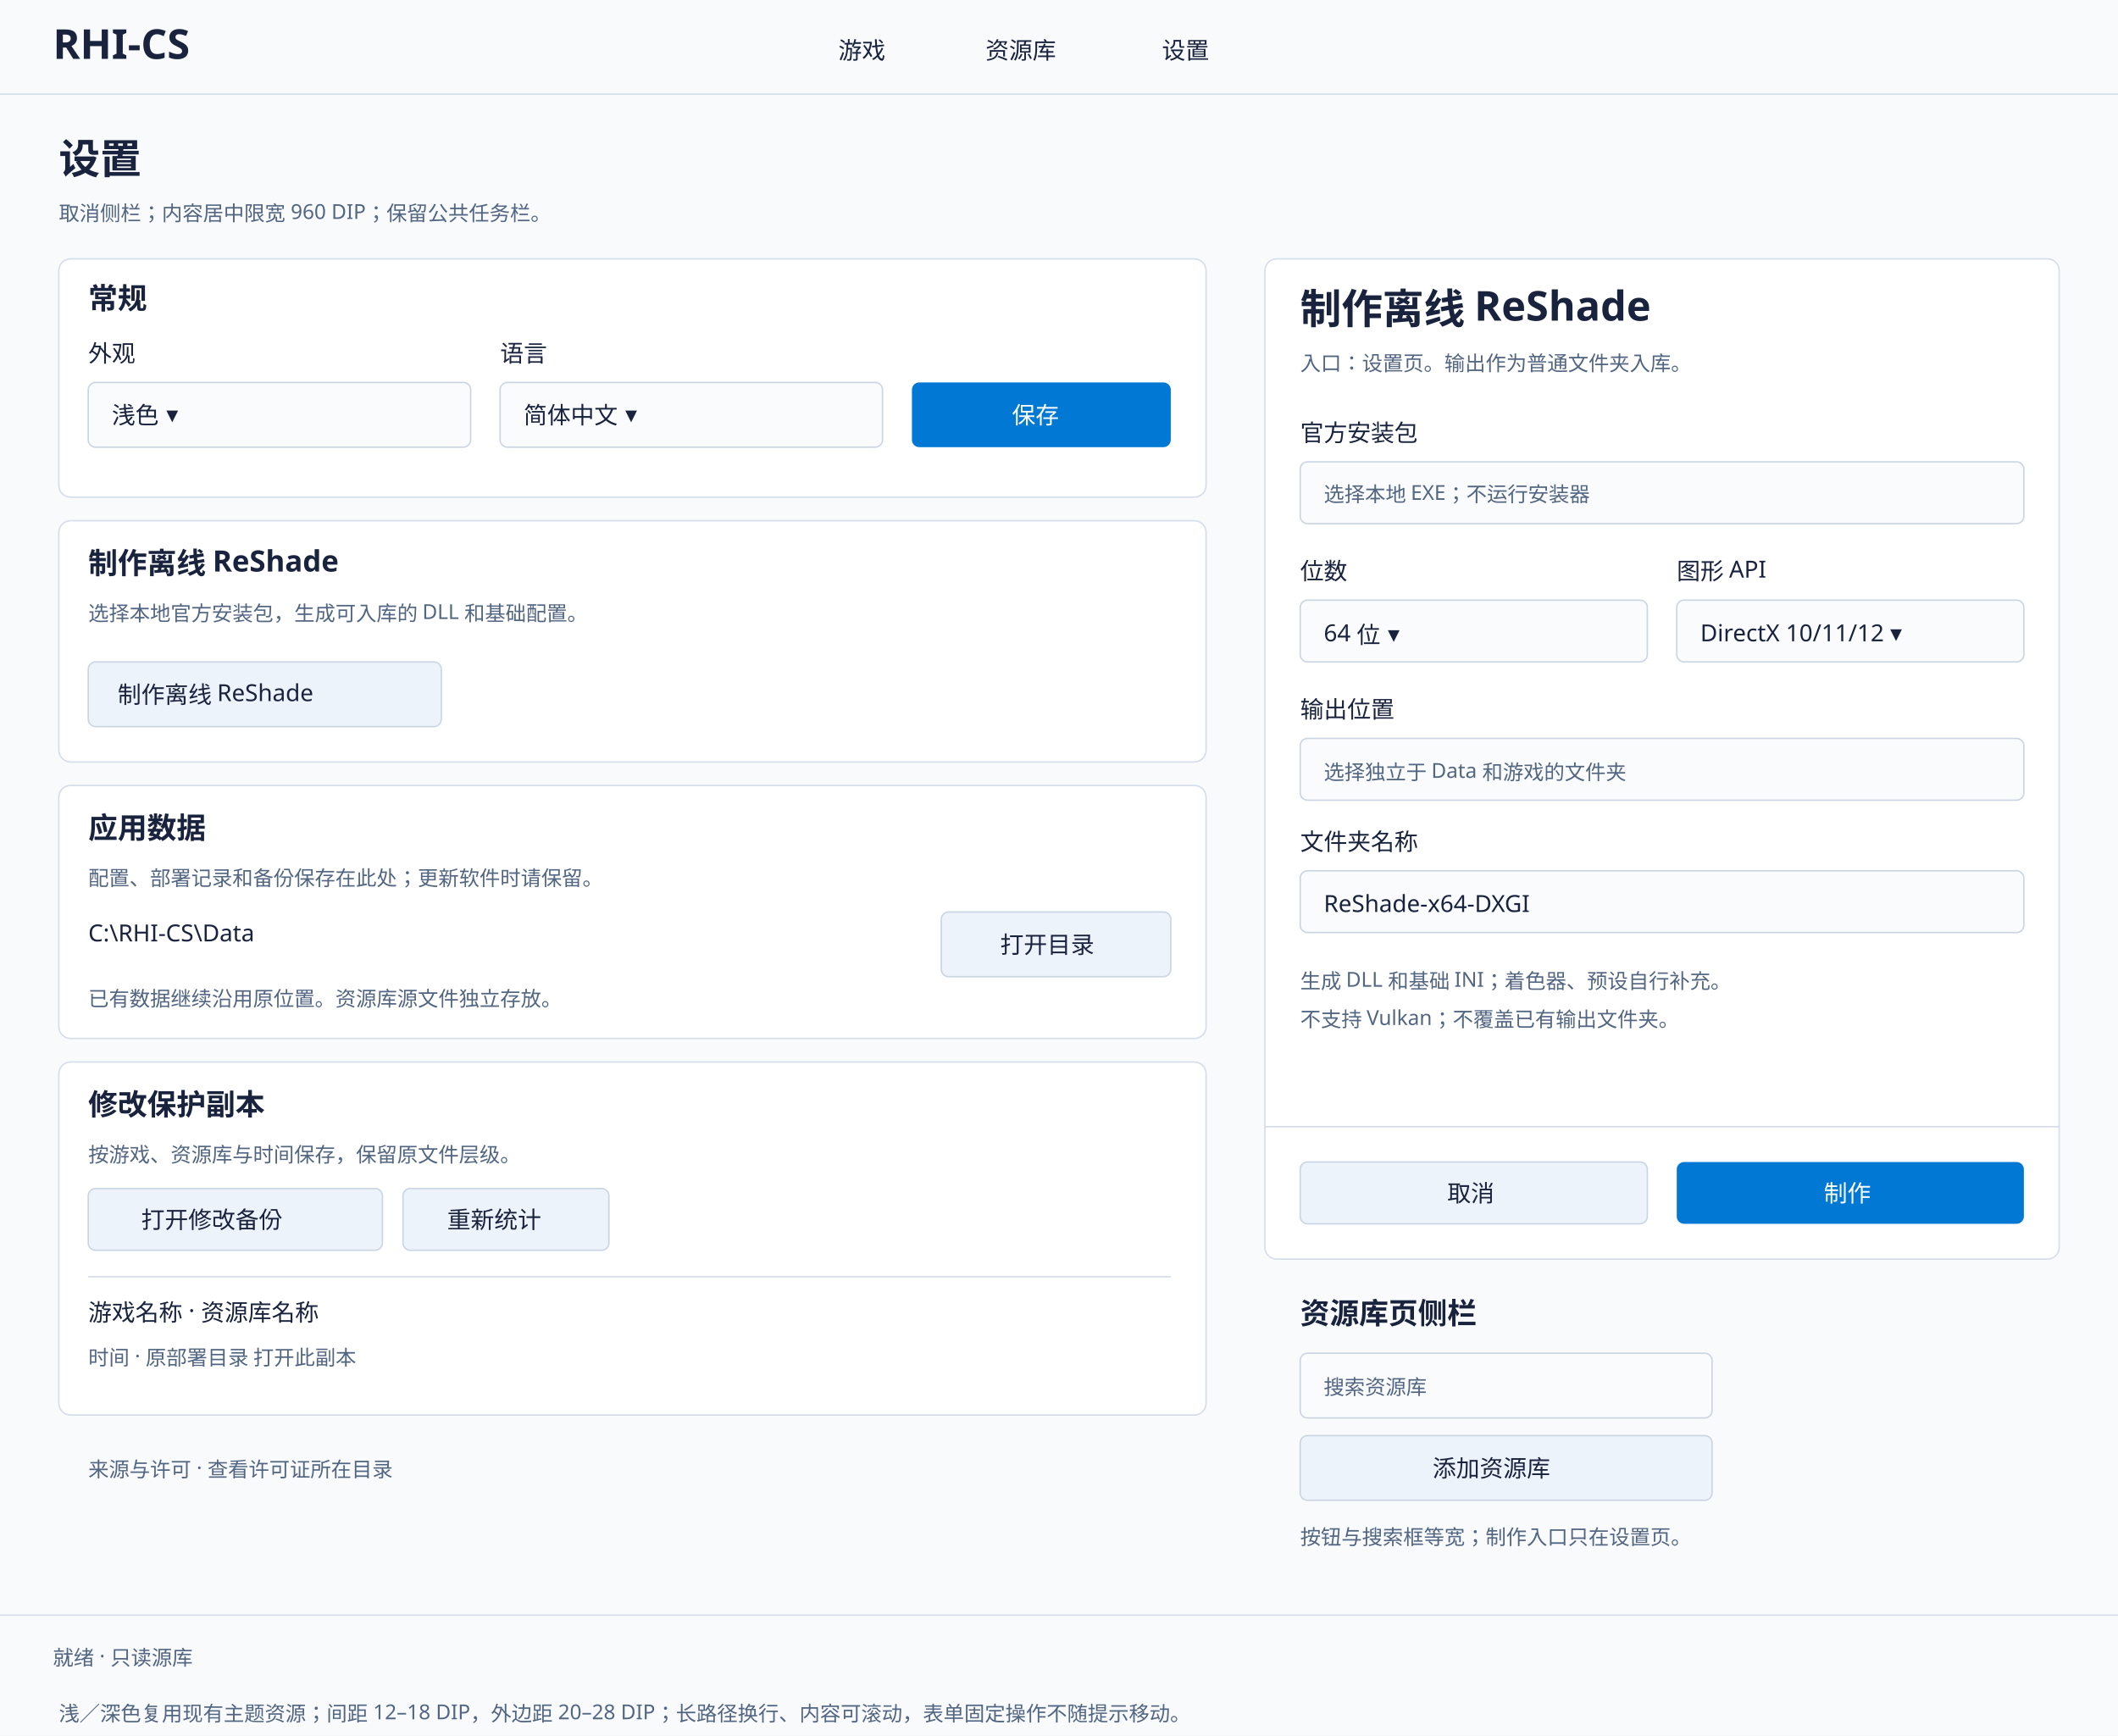
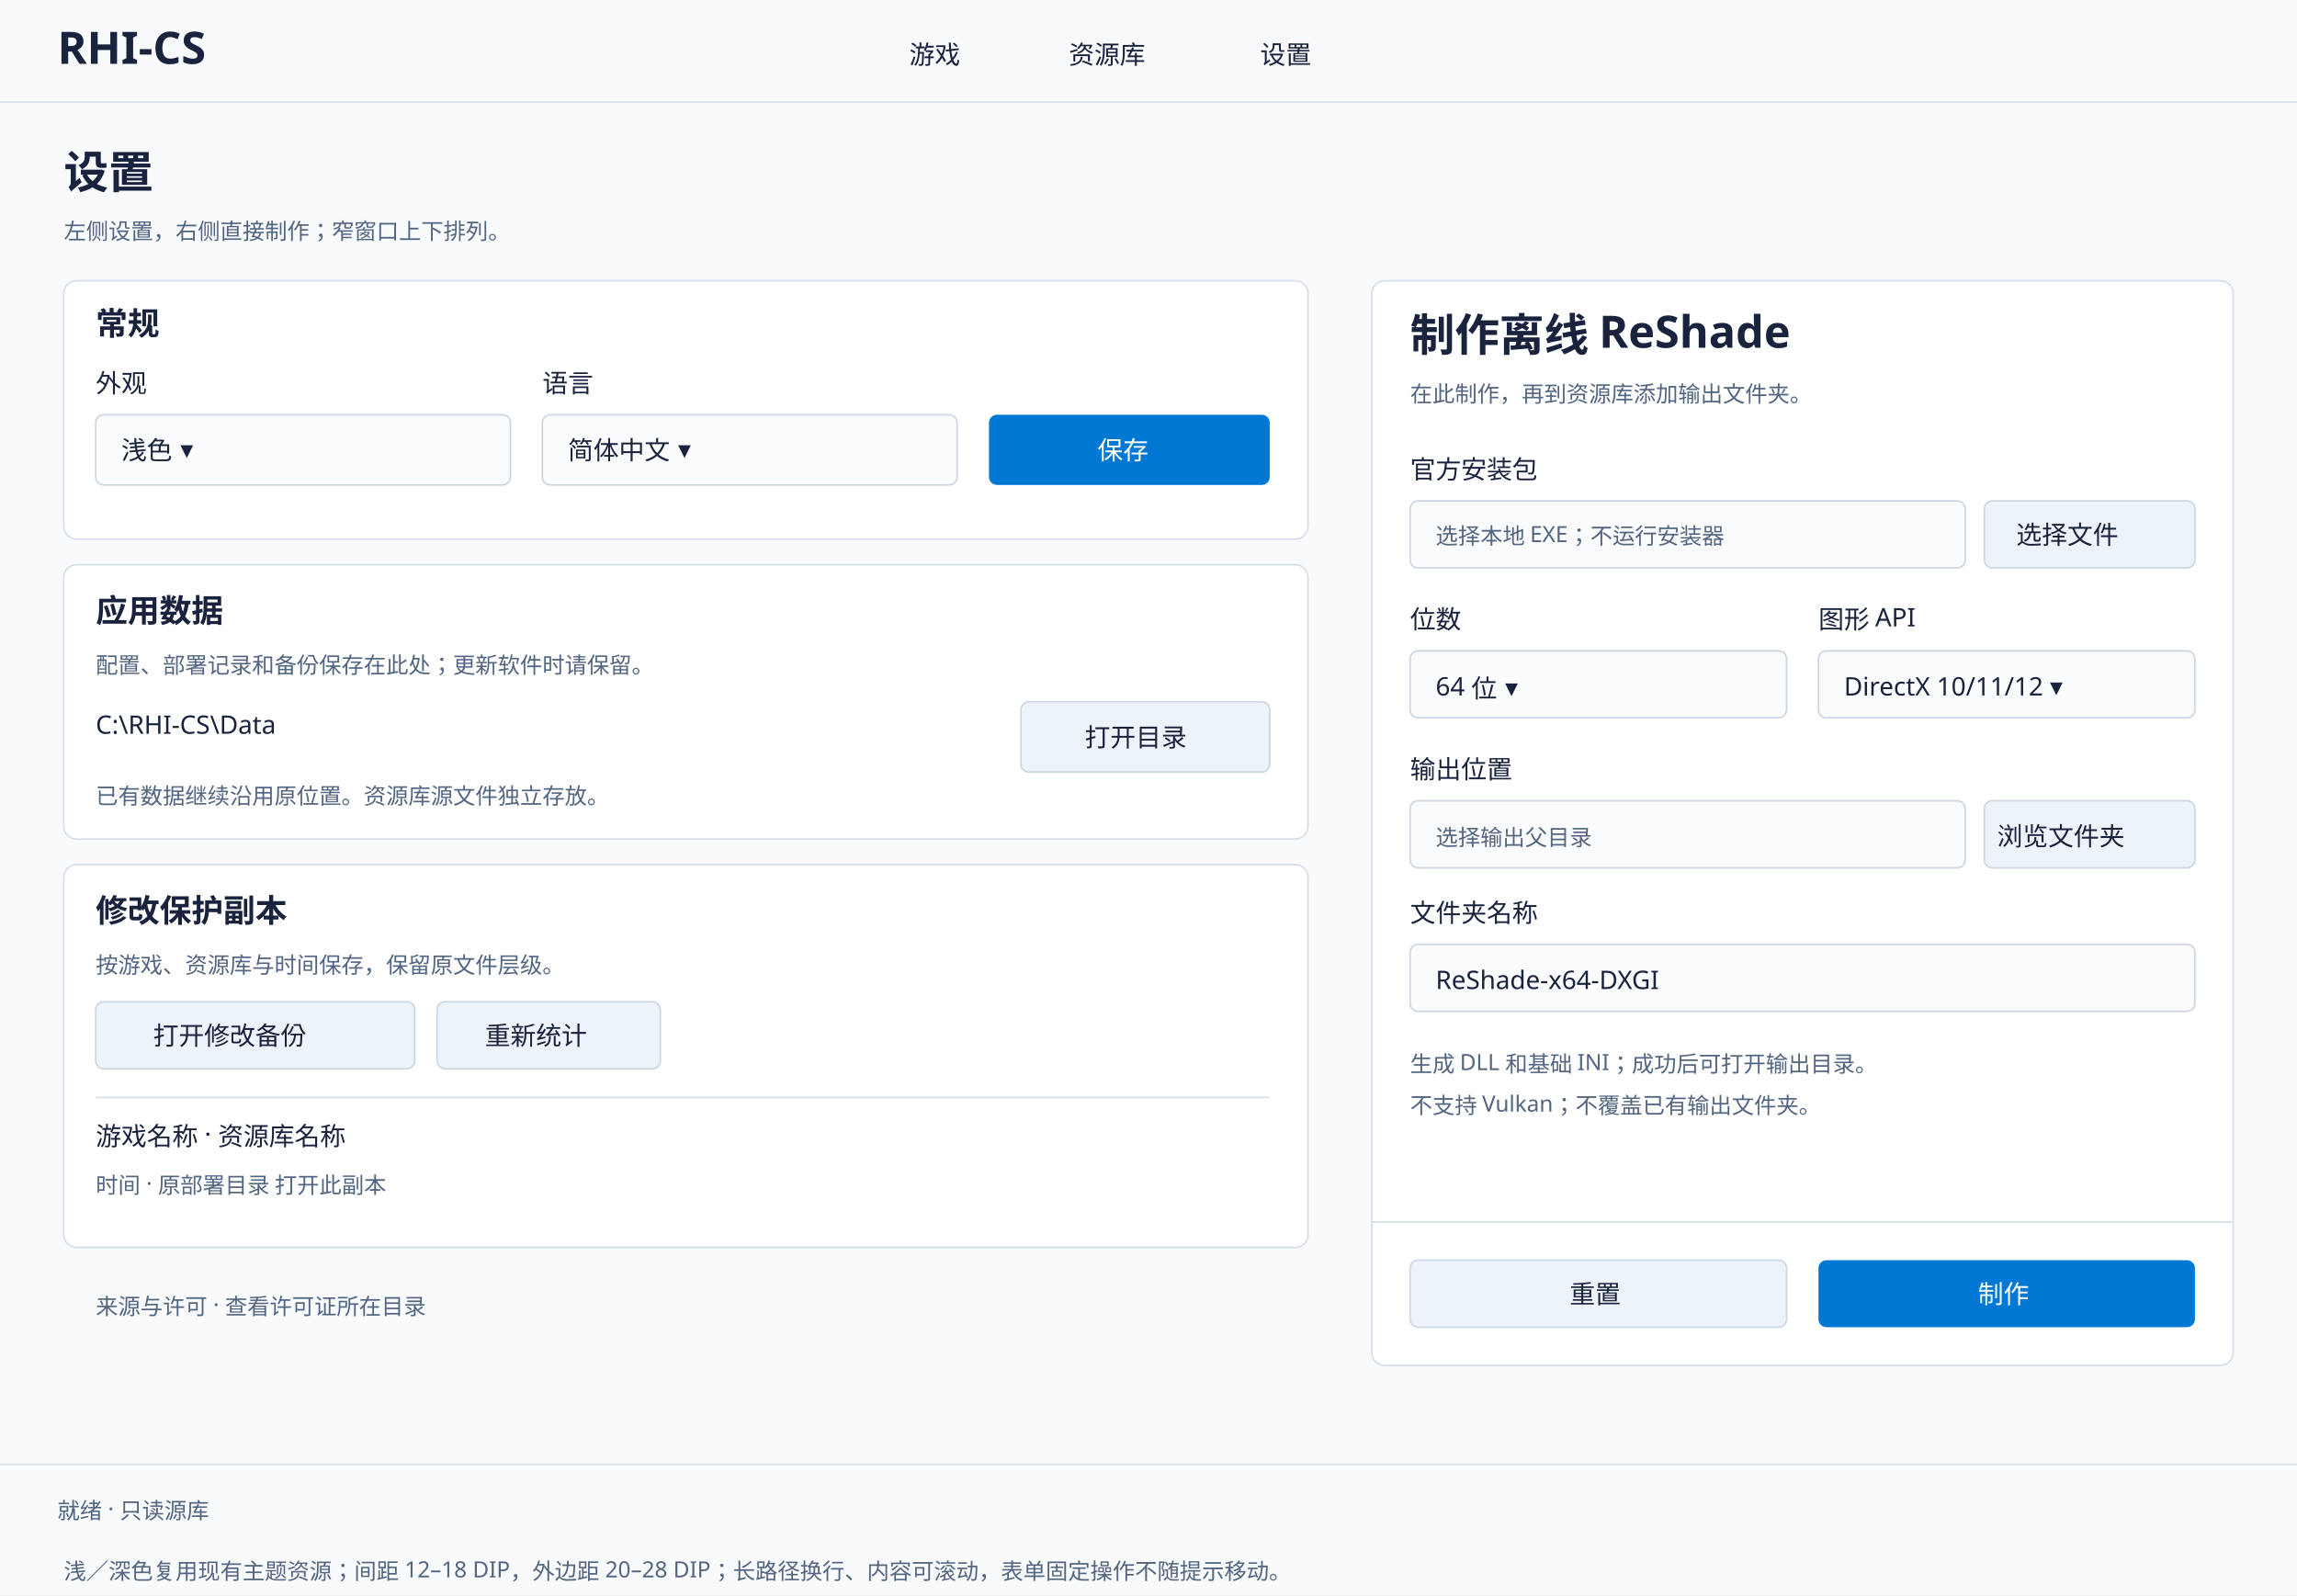
- <svg xmlns="http://www.w3.org/2000/svg" width="1440" height="1180" viewBox="0 0 1440 1180">
+ <svg xmlns="http://www.w3.org/2000/svg" width="1440" height="1000" viewBox="0 0 1440 1000">
  <style>text{font-family:'Segoe UI','Microsoft YaHei',sans-serif;fill:#19233d;font-size:16px}.title{font-size:28px;font-weight:600}.h{font-size:20px;font-weight:600}.muted{fill:#526581;font-size:14px}.card{fill:white;stroke:#d6deeb;rx:8}.field{fill:#fafbfc;stroke:#ccd6e3;rx:5}.button{fill:#edf3fa;stroke:#ccd6e3;rx:5}</style>
-   <rect width="1440" height="1180" fill="#f8fafc" />
+   <rect width="1440" height="1000" fill="#f8fafc" />
  <text x="36" y="40" class="title">RHI-CS</text>
  <text x="570" y="40">游戏</text>
  <text x="670" y="40">资源库</text>
  <text x="790" y="40" fill="#0078d4">设置</text>
  <path d="M0 64H1440" stroke="#d6deeb" />
  <text x="40" y="118" class="title">设置</text>
-   <text x="40" y="150" class="muted">取消侧栏；内容居中限宽 960 DIP；保留公共任务栏。</text>
+   <text x="40" y="150" class="muted">左侧设置，右侧直接制作；窄窗口上下排列。</text>
  <rect x="40" y="176" width="780" height="162" class="card" />
  <text x="60" y="210" class="h">常规</text>
  <text x="60" y="246">外观</text>
  <text x="340" y="246">语言</text>
  <rect x="60" y="260" width="260" height="44" class="field" />
  <text x="76" y="288">浅色 ▾</text>
  <rect x="340" y="260" width="260" height="44" class="field" />
  <text x="356" y="288">简体中文 ▾</text>
  <rect x="620" y="260" width="176" height="44" fill="#0078d4" rx="5" />
  <text x="688" y="288" style="fill:white">保存</text>
-   <rect x="40" y="354" width="780" height="164" class="card" />
-   <text x="60" y="390" class="h">制作离线 ReShade</text>
-   <text x="60" y="422" class="muted">选择本地官方安装包，生成可入库的 DLL 和基础配置。</text>
-   <rect x="60" y="450" width="240" height="44" class="button" />
-   <text x="80" y="478">制作离线 ReShade</text>
-   <g transform="translate(0 180)">
-     <rect x="40" y="354" width="780" height="172" class="card" />
-     <text x="60" y="390" class="h">应用数据</text>
-     <text x="60" y="422" class="muted">配置、部署记录和备份保存在此处；更新软件时请保留。</text>
-     <text x="60" y="460">C:\RHI-CS\Data</text>
-     <rect x="640" y="440" width="156" height="44" class="button" />
-     <text x="680" y="468">打开目录</text>
-     <text x="60" y="504" class="muted">已有数据继续沿用原位置。资源库源文件独立存放。</text>
-     <rect x="40" y="542" width="780" height="240" class="card" />
-     <text x="60" y="578" class="h">修改保护副本</text>
-     <text x="60" y="610" class="muted">按游戏、资源库与时间保存，保留原文件层级。</text>
-     <rect x="60" y="628" width="200" height="42" class="button" />
-     <text x="96" y="655">打开修改备份</text>
-     <rect x="274" y="628" width="140" height="42" class="button" />
-     <text x="304" y="655">重新统计</text>
-     <path d="M60 688H796" stroke="#d6deeb" />
-     <text x="60" y="718">游戏名称 · 资源库名称</text>
-     <text x="60" y="748" class="muted">时间 · 原部署目录                    打开此副本</text>
-     <text x="60" y="824" class="muted">来源与许可 · 查看许可证所在目录</text>
-   </g>
+   <rect x="40" y="354" width="780" height="172" class="card" />
+   <text x="60" y="390" class="h">应用数据</text>
+   <text x="60" y="422" class="muted">配置、部署记录和备份保存在此处；更新软件时请保留。</text>
+   <text x="60" y="460">C:\RHI-CS\Data</text>
+   <rect x="640" y="440" width="156" height="44" class="button" />
+   <text x="680" y="468">打开目录</text>
+   <text x="60" y="504" class="muted">已有数据继续沿用原位置。资源库源文件独立存放。</text>
+   <rect x="40" y="542" width="780" height="240" class="card" />
+   <text x="60" y="578" class="h">修改保护副本</text>
+   <text x="60" y="610" class="muted">按游戏、资源库与时间保存，保留原文件层级。</text>
+   <rect x="60" y="628" width="200" height="42" class="button" />
+   <text x="96" y="655">打开修改备份</text>
+   <rect x="274" y="628" width="140" height="42" class="button" />
+   <text x="304" y="655">重新统计</text>
+   <path d="M60 688H796" stroke="#d6deeb" />
+   <text x="60" y="718">游戏名称 · 资源库名称</text>
+   <text x="60" y="748" class="muted">时间 · 原部署目录                    打开此副本</text>
+   <text x="60" y="824" class="muted">来源与许可 · 查看许可证所在目录</text>
  <rect x="860" y="176" width="540" height="680" class="card" />
  <text x="884" y="220" class="title">制作离线 ReShade</text>
-   <text x="884" y="252" class="muted">入口：设置页。输出作为普通文件夹入库。</text>
+   <text x="884" y="252" class="muted">在此制作，再到资源库添加输出文件夹。</text>
  <text x="884" y="300">官方安装包</text>
-   <rect x="884" y="314" width="492" height="42" class="field" />
+   <rect x="884" y="314" width="348" height="42" class="field" />
+   <rect x="1244" y="314" width="132" height="42" class="button" />
+   <text x="1264" y="341">选择文件</text>
  <text x="900" y="341" class="muted">选择本地 EXE；不运行安装器</text>
  <text x="884" y="394">位数</text>
  <text x="1140" y="394">图形 API</text>
  <rect x="884" y="408" width="236" height="42" class="field" />
  <rect x="1140" y="408" width="236" height="42" class="field" />
  <text x="900" y="436">64 位 ▾</text>
  <text x="1156" y="436">DirectX 10/11/12 ▾</text>
  <text x="884" y="488">输出位置</text>
-   <rect x="884" y="502" width="492" height="42" class="field" />
-   <text x="900" y="530" class="muted">选择独立于 Data 和游戏的文件夹</text>
+   <rect x="884" y="502" width="348" height="42" class="field" />
+   <rect x="1244" y="502" width="132" height="42" class="button" />
+   <text x="1252" y="530">浏览文件夹</text>
+   <text x="900" y="530" class="muted">选择输出父目录</text>
  <text x="884" y="578">文件夹名称</text>
  <rect x="884" y="592" width="492" height="42" class="field" />
  <text x="900" y="620">ReShade-x64-DXGI</text>
-   <text x="884" y="672" class="muted">生成 DLL 和基础 INI；着色器、预设自行补充。</text>
+   <text x="884" y="672" class="muted">生成 DLL 和基础 INI；成功后可打开输出目录。</text>
  <text x="884" y="698" class="muted">不支持 Vulkan；不覆盖已有输出文件夹。</text>
  <path d="M860 766H1400" stroke="#d6deeb" />
  <rect x="884" y="790" width="236" height="42" class="button" />
-   <text x="984" y="817">取消</text>
+   <text x="984" y="817">重置</text>
  <rect x="1140" y="790" width="236" height="42" fill="#0078d4" rx="5" />
  <text x="1240" y="817" style="fill:white">制作</text>
-   <text x="884" y="900" class="h">资源库页侧栏</text>
-   <rect x="884" y="920" width="280" height="44" class="field" />
-   <text x="900" y="948" class="muted">搜索资源库</text>
-   <rect x="884" y="976" width="280" height="44" class="button" />
-   <text x="974" y="1004">添加资源库</text>
-   <text x="884" y="1050" class="muted">按钮与搜索框等宽；制作入口只在设置页。</text>
-   <path d="M0 1098H1440" stroke="#d6deeb" />
-   <text x="36" y="1132" class="muted">就绪 · 只读源库</text>
-   <text x="40" y="1170" class="muted">浅／深色复用现有主题资源；间距 12–18 DIP，外边距 20–28 DIP；长路径换行、内容可滚动，表单固定操作不随提示移动。</text>
+   <path d="M0 918H1440" stroke="#d6deeb" />
+   <text x="36" y="952" class="muted">就绪 · 只读源库</text>
+   <text x="40" y="990" class="muted">浅／深色复用现有主题资源；间距 12–18 DIP，外边距 20–28 DIP；长路径换行、内容可滚动，表单固定操作不随提示移动。</text>
</svg>
